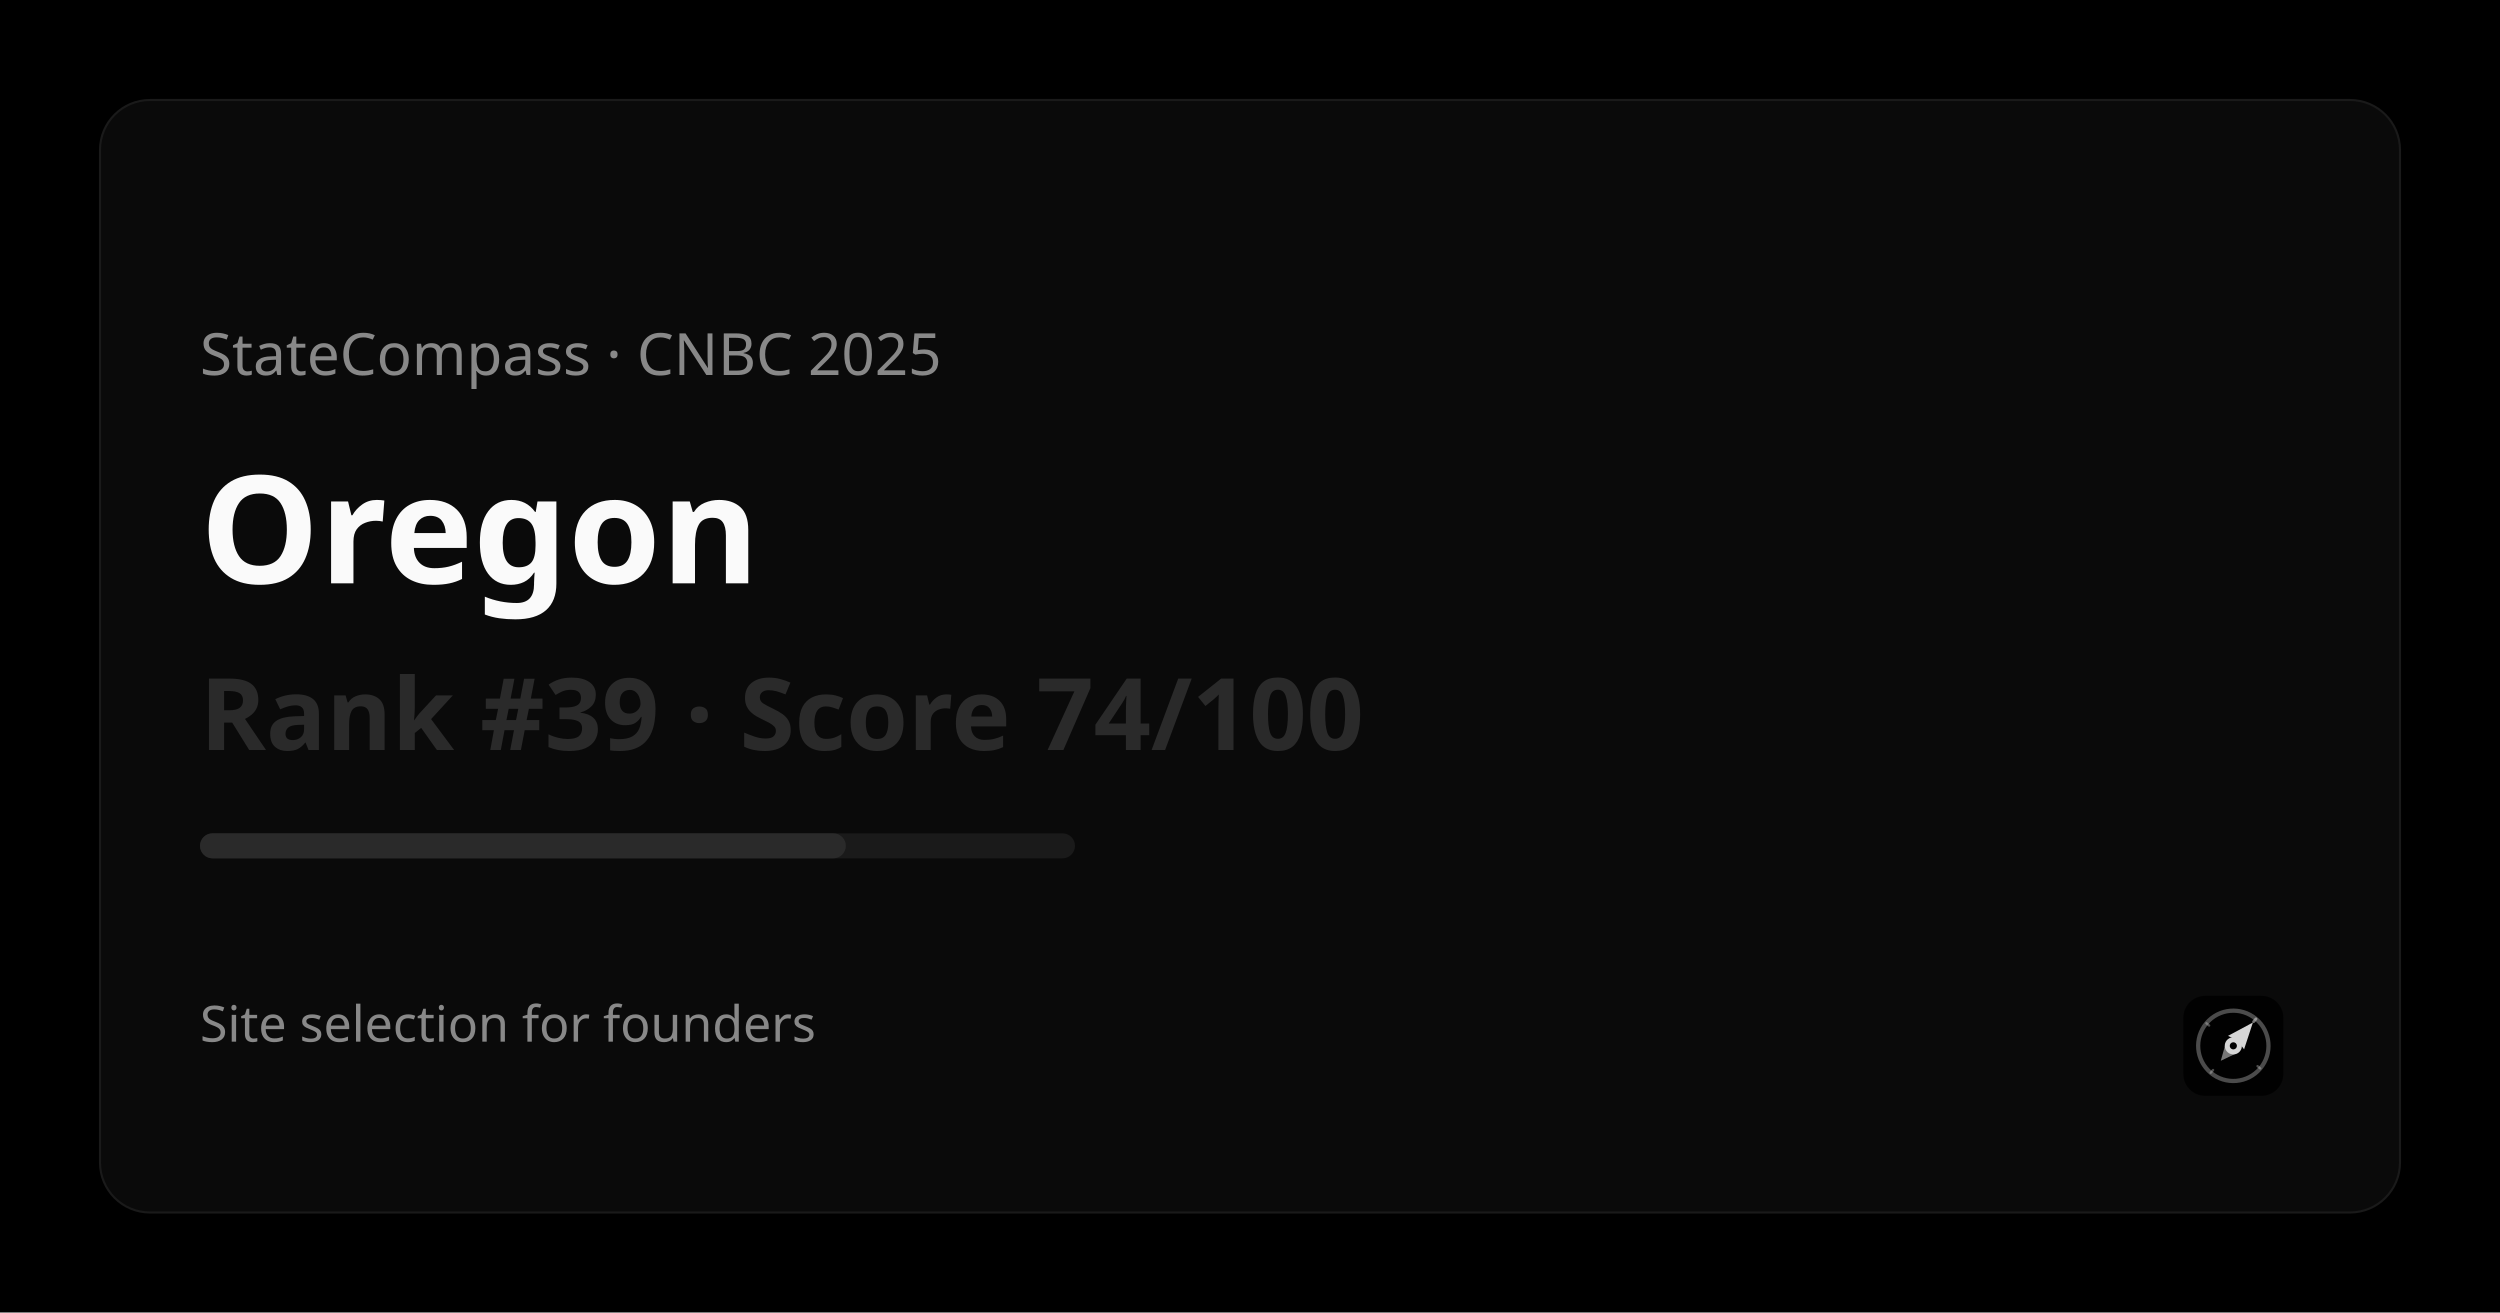
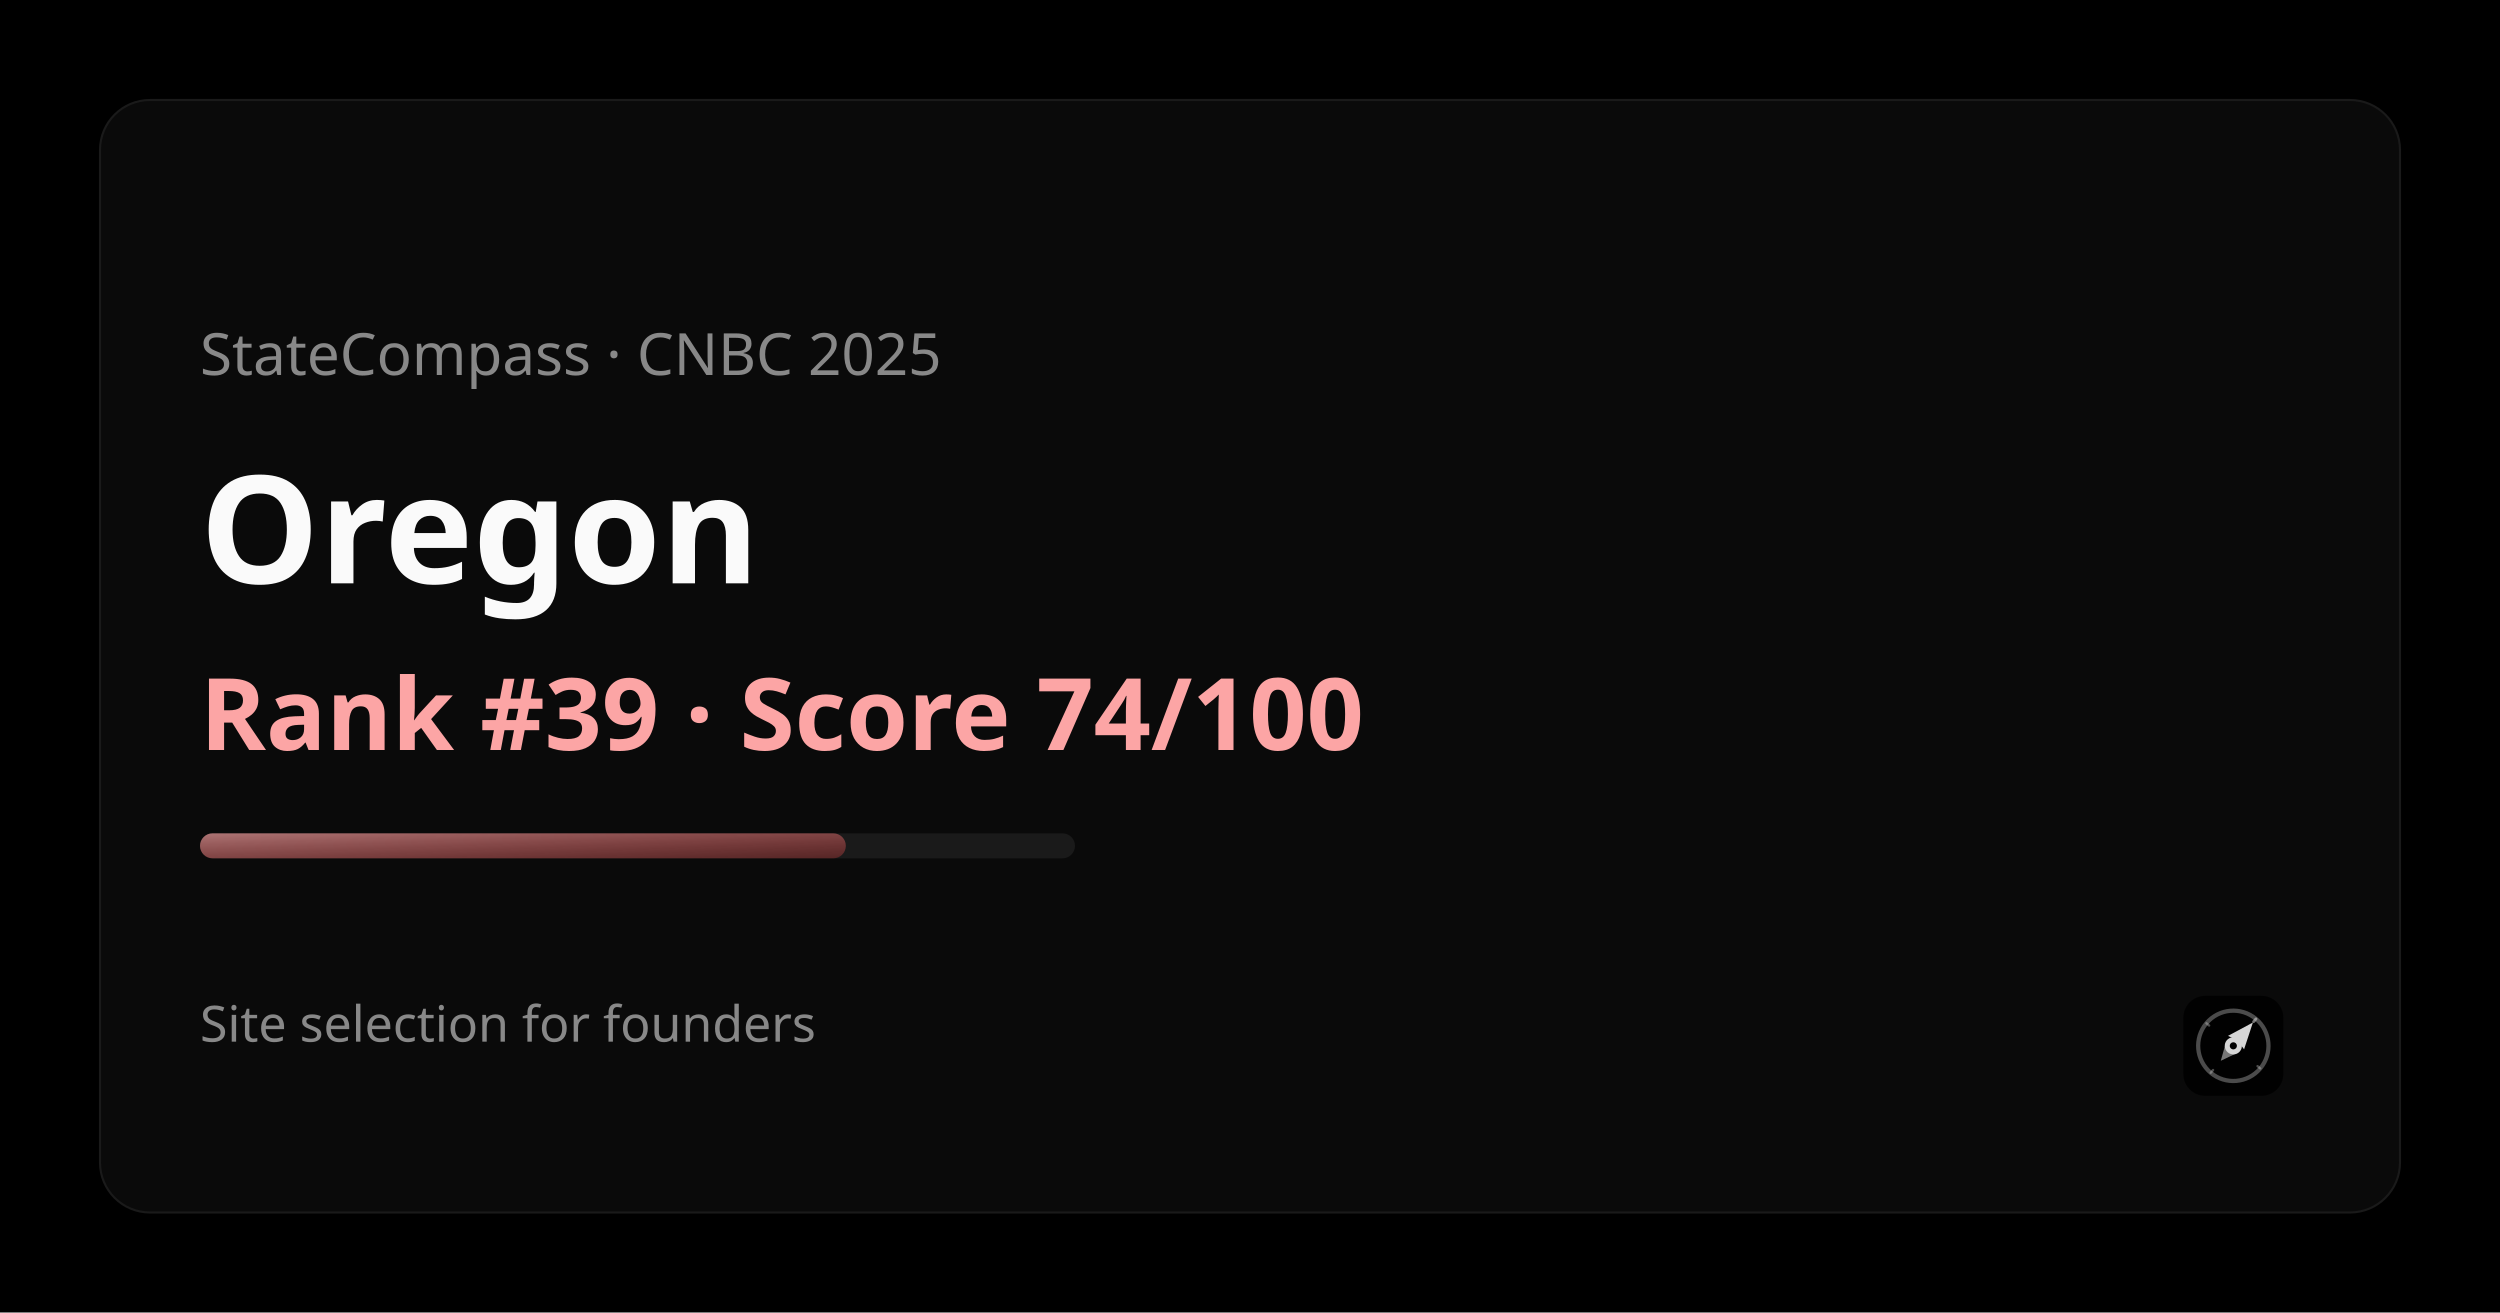
<svg xmlns="http://www.w3.org/2000/svg" width="1200" height="630" viewBox="0 0 1200 630">
+   <defs>
+     <linearGradient id="og-tier-red" x1="0%" y1="0%" x2="100%" y2="100%">
+       <stop offset="0%" stop-color="#fca5a5" stop-opacity="0.65" />
+       <stop offset="100%" stop-color="#ef4444" stop-opacity="0.28" />
+     </linearGradient>
+   </defs>
  <rect width="1200" height="630" fill="#000000" />
  <rect x="48" y="48" width="1104" height="534" rx="24" fill="#0a0a0a" stroke="#1a1a1a" />
  <text x="96" y="180" fill="#888888" font-family="system-ui,sans-serif" font-size="28">StateCompass · CNBC 2025</text>
  <text x="96" y="280" fill="#fafafa" font-family="system-ui,sans-serif" font-size="72" font-weight="700">Oregon</text>
-   <text x="96" y="360" fill="#2a2a2a" font-family="system-ui,sans-serif" font-size="48" font-weight="600">Rank #39 · Score 74/100</text>
+   <text x="96" y="360" fill="#fca5a5" font-family="system-ui,sans-serif" font-size="48" font-weight="600">Rank #39 · Score 74/100</text>
  <rect x="96" y="400" width="420" height="12" rx="6" fill="#1a1a1a" />
-   <rect x="96" y="400" width="310" height="12" rx="6" fill="#2a2a2a" />
+   <rect x="96" y="400" width="310" height="12" rx="6" fill="url(#og-tier-red)" />
  <text x="96" y="500" fill="#888888" font-family="system-ui,sans-serif" font-size="24">Site selection for founders</text>
  <g transform="translate(1104, 534)" opacity="0.85">
    <g transform="translate(-56, -56)">
      <rect width="48" height="48" rx="10.5" fill="#000000" />
      <g transform="translate(24.00,24.00) rotate(40)">
        <circle cx="0" cy="0" r="16.88" fill="none" stroke="#fafafa" stroke-width="2.03" opacity="0.35" />
        <line x1="0" y1="-16.88" x2="0" y2="-15.15" stroke="#fafafa" stroke-width="1.35" stroke-linecap="round" opacity="0.55" />
        <line x1="16.88" y1="0" x2="15.15" y2="0" stroke="#fafafa" stroke-width="1.12" stroke-linecap="round" opacity="0.35" />
        <line x1="0" y1="16.88" x2="0" y2="15.15" stroke="#fafafa" stroke-width="1.12" stroke-linecap="round" opacity="0.35" />
        <line x1="-16.88" y1="0" x2="-15.15" y2="0" stroke="#fafafa" stroke-width="1.12" stroke-linecap="round" opacity="0.35" />
        <path d="M 0,-14.62 L -5.03,-2.03 L 0,-3.22 L 5.03,-2.03 Z" fill="#fafafa" />
        <path d="M 0,9.38 L -3.53,1.58 L 0,0.22 L 3.53,1.58 Z" fill="#8a8a8a" />
        <circle cx="0" cy="0" r="4.12" fill="#fafafa" />
        <circle cx="0" cy="0" r="1.72" fill="#000000" />
      </g>
    </g>
  </g>
</svg>
